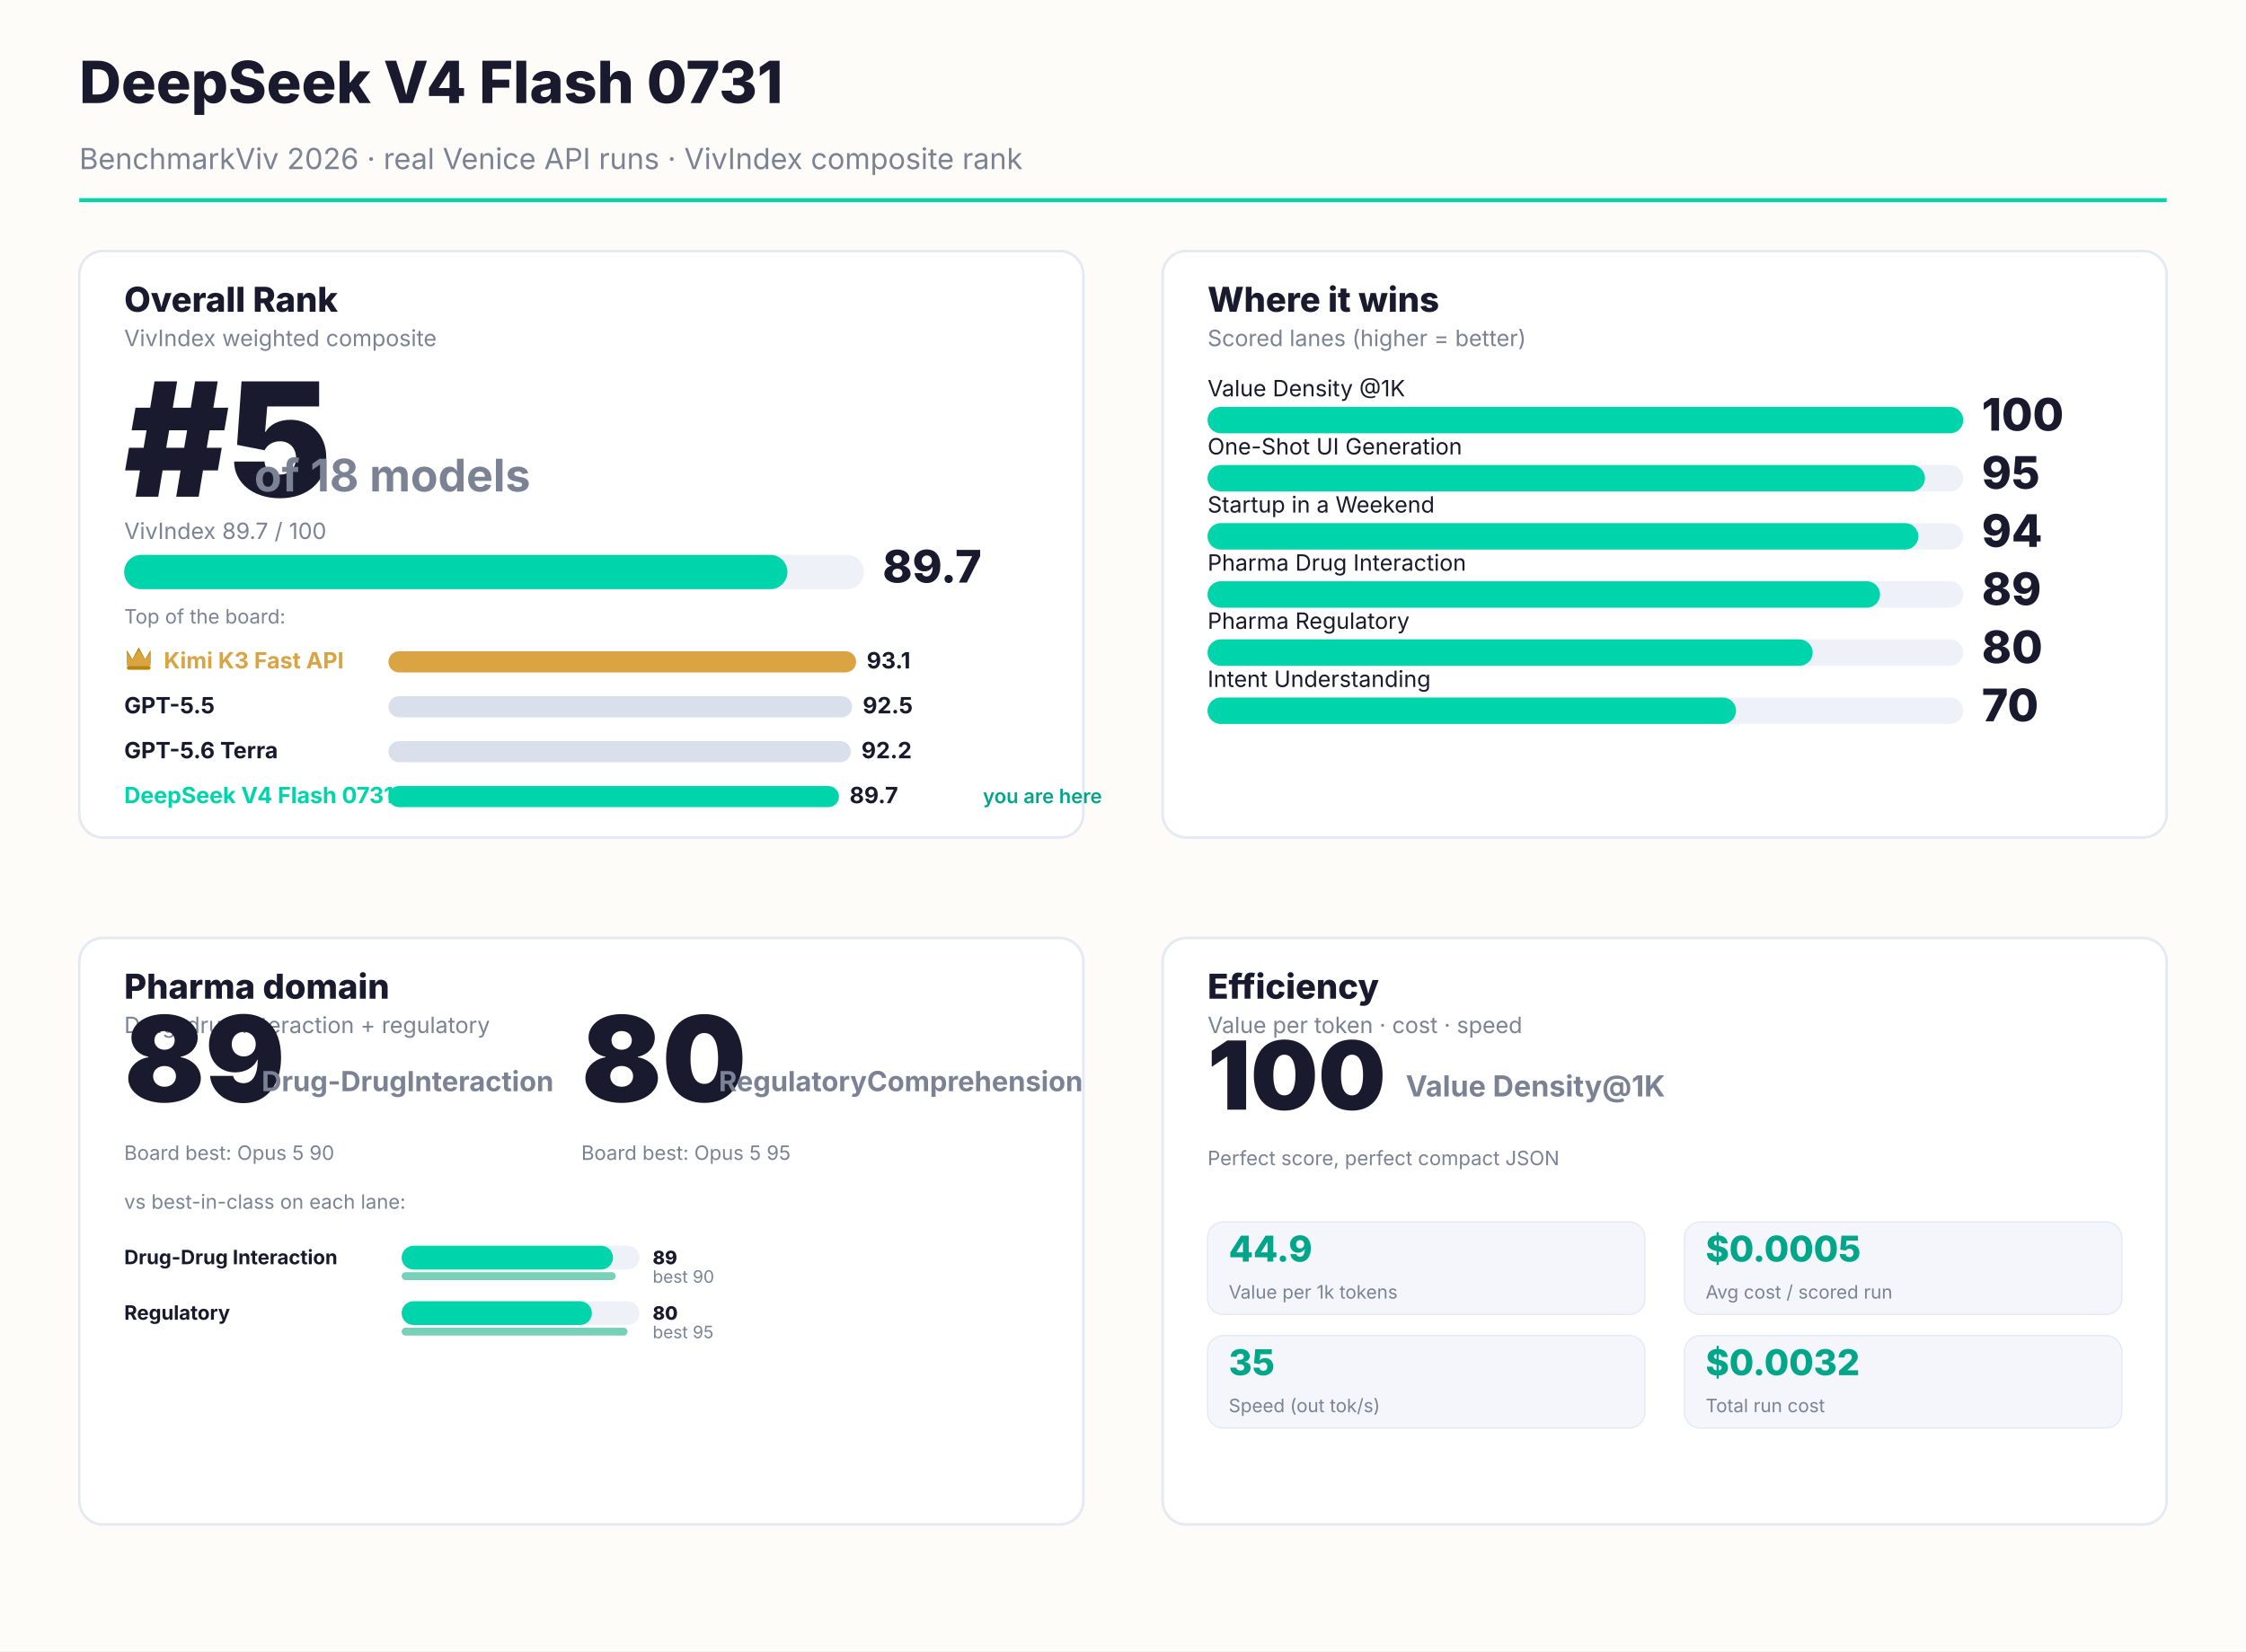
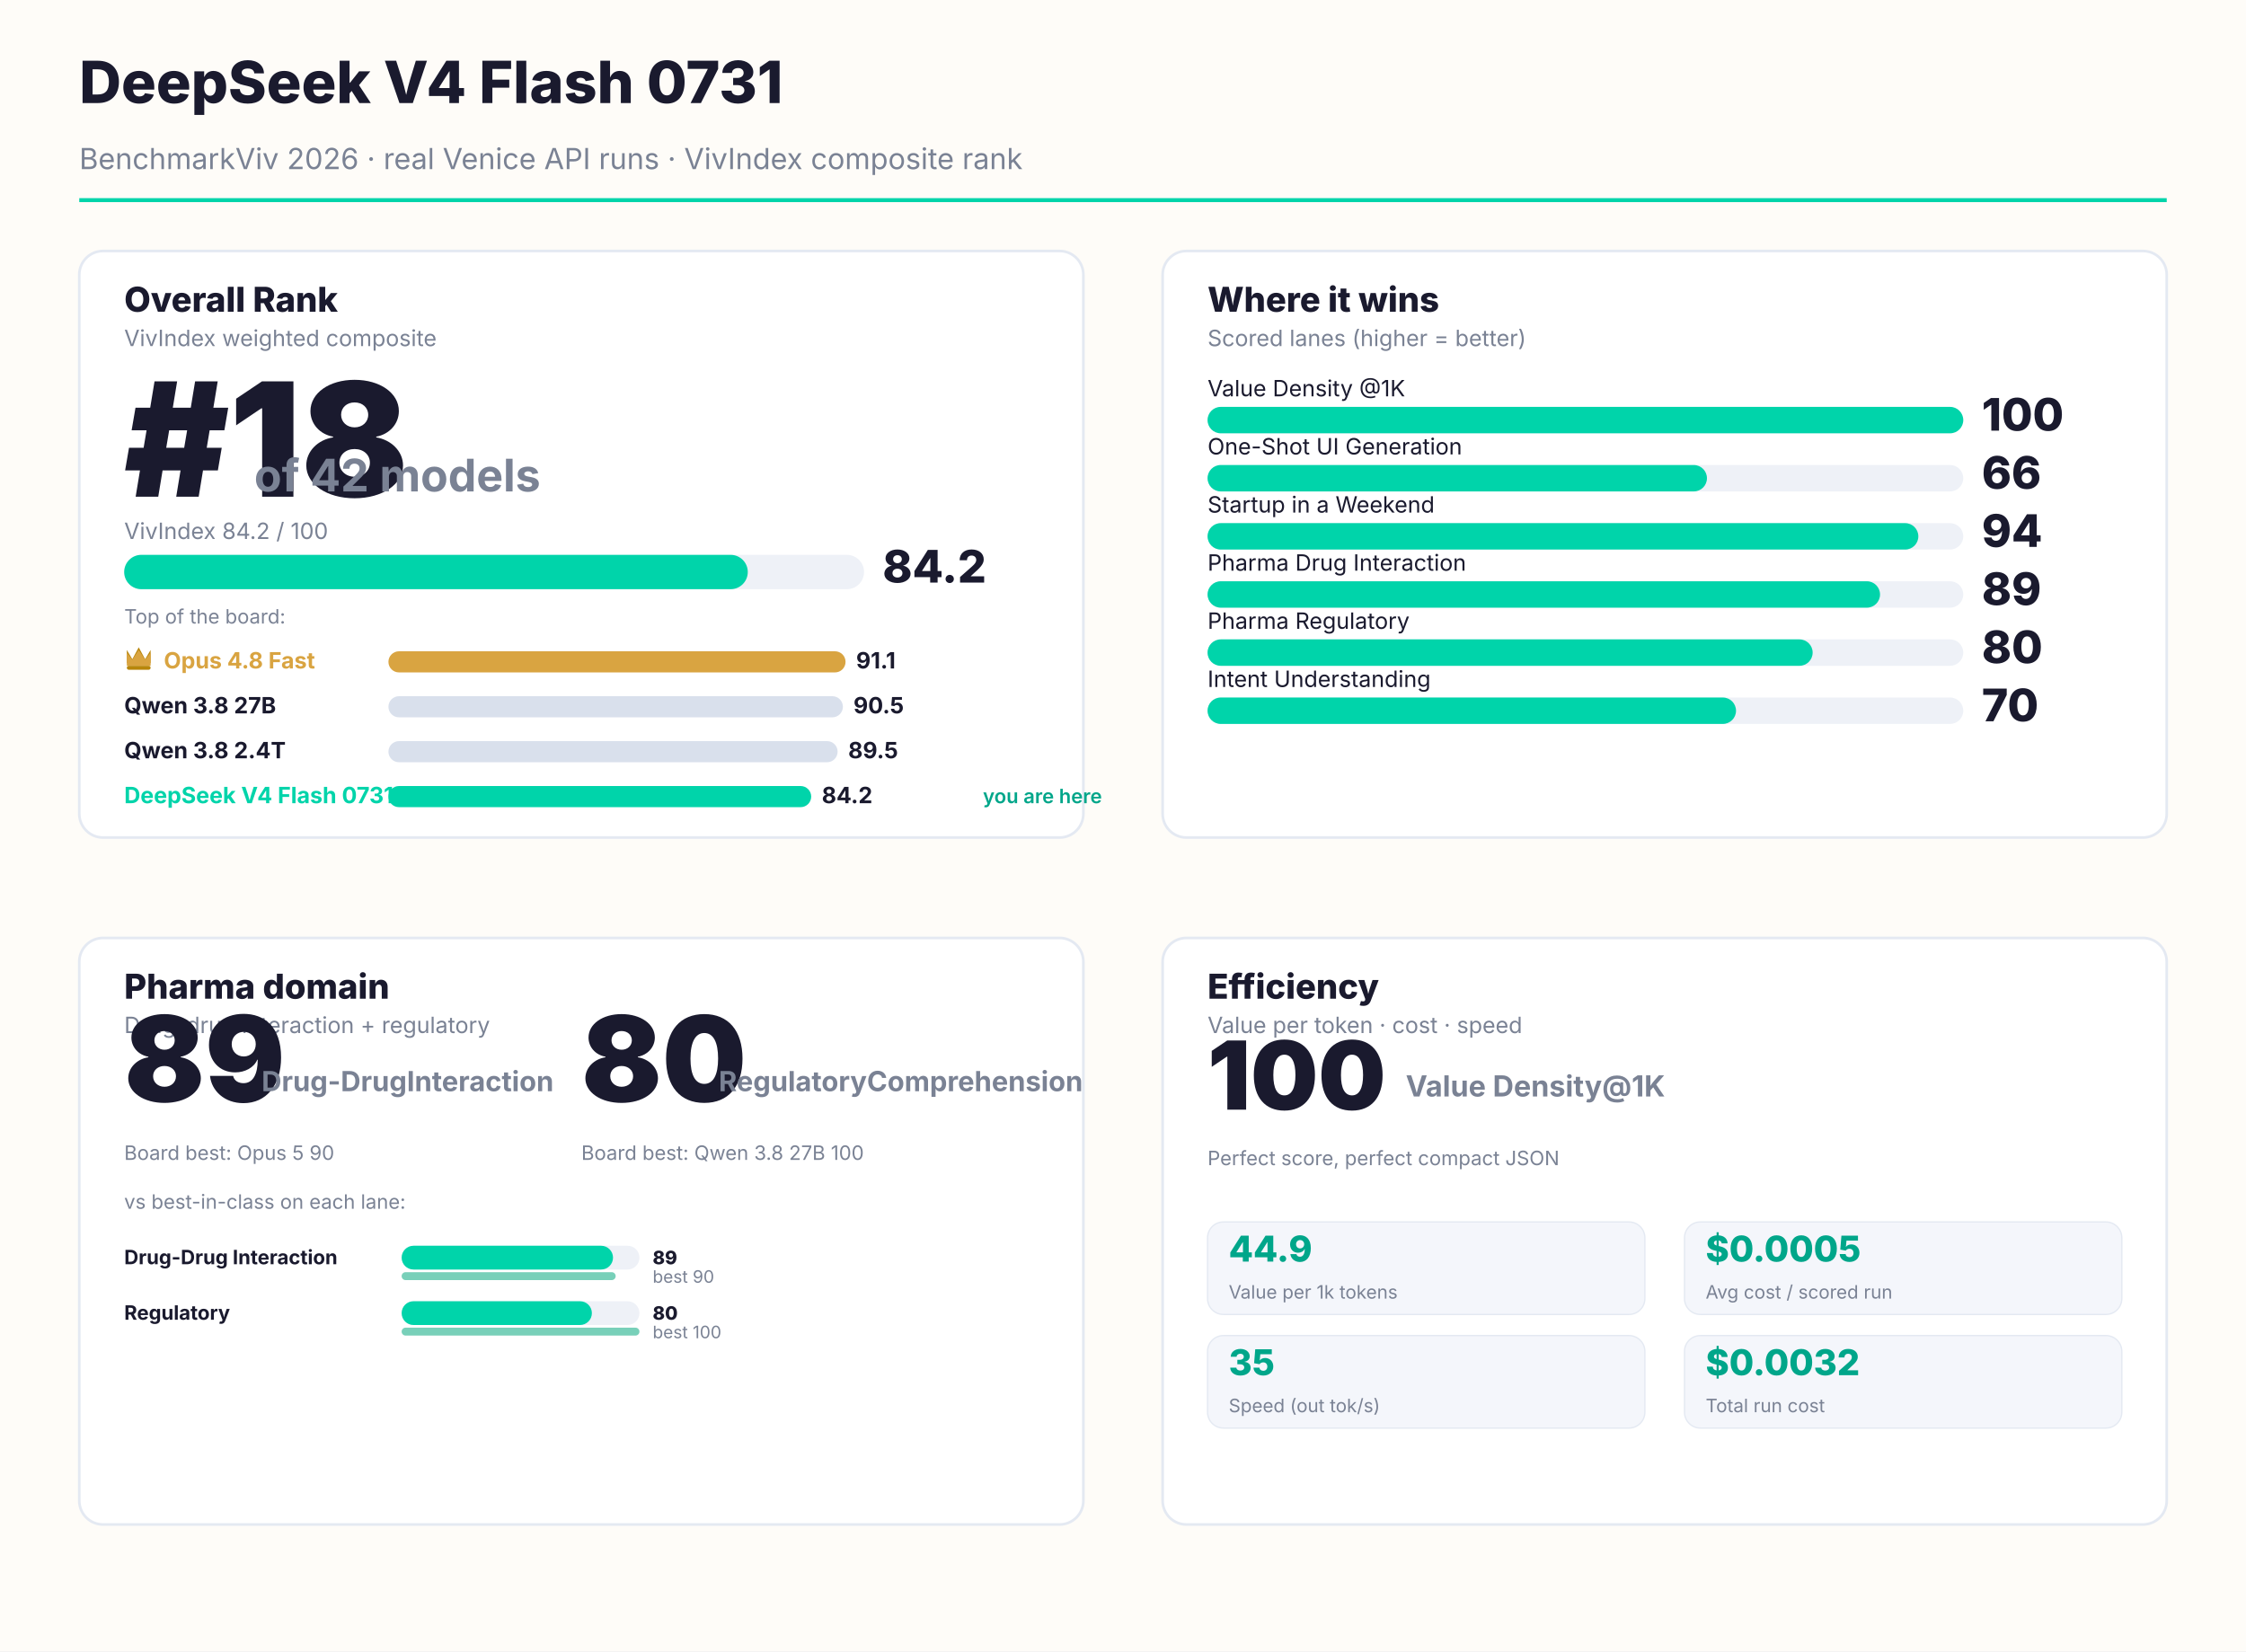
<svg xmlns="http://www.w3.org/2000/svg" width="1700" height="1250" viewBox="0 0 1700 1250" font-family="Inter, system-ui, sans-serif">
  <rect width="1700" height="1250" fill="#FEFCF8" />
  <text x="60" y="78" font-size="44" font-weight="800" fill="#1A1A2E">DeepSeek V4 Flash 0731</text>
  <text x="60" y="128" font-size="22" fill="#7a8294">BenchmarkViv 2026 · real Venice API runs · VivIndex composite rank</text>
  <rect x="60" y="150" width="1580" height="3" fill="#00D4AA" />
  <rect x="60.0" y="190.0" width="760.0" height="444.0" rx="18" fill="#FFFFFF" stroke="#e4e9f2" stroke-width="2" />
  <text x="94.0" y="236.0" font-size="26" font-weight="800" fill="#1A1A2E">Overall Rank</text>
  <text x="94.0" y="262.0" font-size="17" fill="#7a8294">VivIndex weighted composite</text>
-   <text x="94.0" y="376.0" font-size="120" font-weight="900" fill="#1A1A2E">#5</text>
-   <text x="192.4" y="372.0" font-size="34" font-weight="700" fill="#7a8294">of 18 models</text>
-   <text x="94.0" y="408.0" font-size="17" fill="#7a8294">VivIndex 89.7 / 100</text>
+   <text x="94.0" y="376.0" font-size="120" font-weight="900" fill="#1A1A2E">#18</text>
+   <text x="192.4" y="372.0" font-size="34" font-weight="700" fill="#7a8294">of 42 models</text>
+   <text x="94.0" y="408.0" font-size="17" fill="#7a8294">VivIndex 84.2 / 100</text>
  <rect x="94.0" y="420.0" width="560" height="26" rx="13" fill="#EEF1F7" />
-   <rect x="94.0" y="420.0" width="502" height="26" rx="13" fill="#00D4AA" />
-   <text x="668.0" y="441.0" font-size="34" font-weight="800" fill="#1A1A2E">89.7</text>
+   <rect x="94.0" y="420.0" width="472" height="26" rx="13" fill="#00D4AA" />
+   <text x="668.0" y="441.0" font-size="34" font-weight="800" fill="#1A1A2E">84.2</text>
  <text x="94.0" y="472.0" font-size="15" fill="#7a8294">Top of the board:</text>
  <g transform="translate(94.0,488.0)">
    <path d="M2 14 L2 4 L6.16 11.0 L11.0 2 L15.84 11.0 L20 4 L20 14 Z" fill="#B8860B" />
    <path d="M2 16 L2 6 L6.16 11.44 L11.0 4 L15.84 11.44 L20 6 L20 16" fill="#D9A441" />
    <rect x="2" y="16" width="18" height="3" rx="1.5" fill="#B8860B" />
  </g>
-   <text x="124.0" y="506.0" font-size="17" font-weight="700" fill="#D9A441">Kimi K3 Fast API</text>
-   <rect x="294.0" y="493.0" width="354" height="16" rx="8" fill="#D9A441" />
-   <text x="656" y="506.0" font-size="17" font-weight="700" fill="#1A1A2E">93.1</text>
-   <text x="94.0" y="540.0" font-size="17" font-weight="700" fill="#1A1A2E">GPT-5.5</text>
-   <rect x="294.0" y="527.0" width="351" height="16" rx="8" fill="#d9e0ec" />
-   <text x="653" y="540.0" font-size="17" font-weight="700" fill="#1A1A2E">92.5</text>
-   <text x="94.0" y="574.0" font-size="17" font-weight="700" fill="#1A1A2E">GPT-5.6 Terra</text>
-   <rect x="294.0" y="561.0" width="350" height="16" rx="8" fill="#d9e0ec" />
-   <text x="652" y="574.0" font-size="17" font-weight="700" fill="#1A1A2E">92.2</text>
+   <text x="124.0" y="506.0" font-size="17" font-weight="700" fill="#D9A441">Opus 4.8 Fast</text>
+   <rect x="294.0" y="493.0" width="346" height="16" rx="8" fill="#D9A441" />
+   <text x="648" y="506.0" font-size="17" font-weight="700" fill="#1A1A2E">91.1</text>
+   <text x="94.0" y="540.0" font-size="17" font-weight="700" fill="#1A1A2E">Qwen 3.8 27B</text>
+   <rect x="294.0" y="527.0" width="344" height="16" rx="8" fill="#d9e0ec" />
+   <text x="646" y="540.0" font-size="17" font-weight="700" fill="#1A1A2E">90.5</text>
+   <text x="94.0" y="574.0" font-size="17" font-weight="700" fill="#1A1A2E">Qwen 3.8 2.4T</text>
+   <rect x="294.0" y="561.0" width="340" height="16" rx="8" fill="#d9e0ec" />
+   <text x="642" y="574.0" font-size="17" font-weight="700" fill="#1A1A2E">89.5</text>
  <text x="94.0" y="608.0" font-size="17" font-weight="700" fill="#00D4AA">DeepSeek V4 Flash 0731</text>
-   <rect x="294.0" y="595.0" width="341" height="16" rx="8" fill="#00D4AA" />
-   <text x="643" y="608.0" font-size="17" font-weight="700" fill="#1A1A2E">89.7</text>
+   <rect x="294.0" y="595.0" width="320" height="16" rx="8" fill="#00D4AA" />
+   <text x="622" y="608.0" font-size="17" font-weight="700" fill="#1A1A2E">84.2</text>
  <text x="744" y="608.0" font-size="15" font-weight="600" fill="#00A68A">you are here</text>
  <rect x="880.0" y="190.0" width="760.0" height="444.0" rx="18" fill="#FFFFFF" stroke="#e4e9f2" stroke-width="2" />
  <text x="914.0" y="236.0" font-size="26" font-weight="800" fill="#1A1A2E">Where it wins</text>
  <text x="914.0" y="262.0" font-size="17" fill="#7a8294">Scored lanes (higher = better)</text>
  <text x="914.0" y="300.0" font-size="17" fill="#1A1A2E">Value Density @1K</text>
  <rect x="914.0" y="308.0" width="572.0" height="20" rx="10" fill="#EEF1F7" />
  <rect x="914.0" y="308.0" width="572" height="20" rx="10" fill="#00D4AA" />
  <text x="1500" y="326.0" font-size="34" font-weight="800" fill="#1A1A2E">100</text>
  <text x="914.0" y="344.0" font-size="17" fill="#1A1A2E">One-Shot UI Generation</text>
  <rect x="914.0" y="352.0" width="572.0" height="20" rx="10" fill="#EEF1F7" />
-   <rect x="914.0" y="352.0" width="543" height="20" rx="10" fill="#00D4AA" />
-   <text x="1500" y="370.0" font-size="34" font-weight="800" fill="#1A1A2E">95</text>
+   <rect x="914.0" y="352.0" width="378" height="20" rx="10" fill="#00D4AA" />
+   <text x="1500" y="370.0" font-size="34" font-weight="800" fill="#1A1A2E">66</text>
  <text x="914.0" y="388.0" font-size="17" fill="#1A1A2E">Startup in a Weekend</text>
  <rect x="914.0" y="396.0" width="572.0" height="20" rx="10" fill="#EEF1F7" />
  <rect x="914.0" y="396.0" width="538" height="20" rx="10" fill="#00D4AA" />
  <text x="1500" y="414.0" font-size="34" font-weight="800" fill="#1A1A2E">94</text>
  <text x="914.0" y="432.0" font-size="17" fill="#1A1A2E">Pharma Drug Interaction</text>
  <rect x="914.0" y="440.0" width="572.0" height="20" rx="10" fill="#EEF1F7" />
  <rect x="914.0" y="440.0" width="509" height="20" rx="10" fill="#00D4AA" />
  <text x="1500" y="458.0" font-size="34" font-weight="800" fill="#1A1A2E">89</text>
  <text x="914.0" y="476.0" font-size="17" fill="#1A1A2E">Pharma Regulatory</text>
  <rect x="914.0" y="484.0" width="572.0" height="20" rx="10" fill="#EEF1F7" />
  <rect x="914.0" y="484.0" width="458" height="20" rx="10" fill="#00D4AA" />
  <text x="1500" y="502.0" font-size="34" font-weight="800" fill="#1A1A2E">80</text>
  <text x="914.0" y="520.0" font-size="17" fill="#1A1A2E">Intent Understanding</text>
  <rect x="914.0" y="528.0" width="572.0" height="20" rx="10" fill="#EEF1F7" />
  <rect x="914.0" y="528.0" width="400" height="20" rx="10" fill="#00D4AA" />
  <text x="1500" y="546.0" font-size="34" font-weight="800" fill="#1A1A2E">70</text>
  <rect x="60.0" y="710.0" width="760.0" height="444.0" rx="18" fill="#FFFFFF" stroke="#e4e9f2" stroke-width="2" />
  <text x="94.0" y="756.0" font-size="26" font-weight="800" fill="#1A1A2E">Pharma domain</text>
  <text x="94.0" y="782.0" font-size="17" fill="#7a8294">Drug-drug interaction + regulatory</text>
  <text x="94.0" y="834.0" font-size="90" font-weight="900" fill="#1A1A2E">89</text>
  <text x="198.0" y="826.0" font-size="21" font-weight="700" fill="#7a8294">Drug-Drug
Interaction</text>
  <text x="94.0" y="878.0" font-size="15" fill="#7a8294">Board best: Opus 5 90</text>
  <text x="440.0" y="834.0" font-size="90" font-weight="900" fill="#1A1A2E">80</text>
  <text x="544.0" y="826.0" font-size="21" font-weight="700" fill="#7a8294">Regulatory
Comprehension</text>
-   <text x="440.0" y="878.0" font-size="15" fill="#7a8294">Board best: Opus 5 95</text>
+   <text x="440.0" y="878.0" font-size="15" fill="#7a8294">Board best: Qwen 3.8 27B 100</text>
  <text x="94.0" y="915.0" font-size="15" fill="#7a8294">vs best-in-class on each lane:</text>
  <text x="94.0" y="957.0" font-size="15" font-weight="700" fill="#1A1A2E">Drug-Drug Interaction</text>
  <rect x="304.0" y="943.0" width="180" height="18" rx="9" fill="#EEF1F7" />
  <rect x="304.0" y="943.0" width="160" height="18" rx="9" fill="#00D4AA" />
  <text x="494.0" y="957.0" font-size="14" font-weight="800" fill="#1A1A2E">89</text>
  <rect x="304.0" y="963.0" width="162" height="6" rx="3" fill="#0aa97f" opacity="0.55" />
  <text x="494.0" y="971.0" font-size="13" fill="#7a8294">best 90</text>
  <text x="94.0" y="999.0" font-size="15" font-weight="700" fill="#1A1A2E">Regulatory</text>
  <rect x="304.0" y="985.0" width="180" height="18" rx="9" fill="#EEF1F7" />
  <rect x="304.0" y="985.0" width="144" height="18" rx="9" fill="#00D4AA" />
  <text x="494.0" y="999.0" font-size="14" font-weight="800" fill="#1A1A2E">80</text>
-   <rect x="304.0" y="1005.0" width="171" height="6" rx="3" fill="#0aa97f" opacity="0.55" />
-   <text x="494.0" y="1013.0" font-size="13" fill="#7a8294">best 95</text>
+   <rect x="304.0" y="1005.0" width="180" height="6" rx="3" fill="#0aa97f" opacity="0.55" />
+   <text x="494.0" y="1013.0" font-size="13" fill="#7a8294">best 100</text>
  <rect x="880.0" y="710.0" width="760.0" height="444.0" rx="18" fill="#FFFFFF" stroke="#e4e9f2" stroke-width="2" />
  <text x="914.0" y="756.0" font-size="26" font-weight="800" fill="#1A1A2E">Efficiency</text>
  <text x="914.0" y="782.0" font-size="17" fill="#7a8294">Value per token · cost · speed</text>
  <text x="914.0" y="840.0" font-size="72" font-weight="900" fill="#1A1A2E">100</text>
  <text x="1064.0" y="830.0" font-size="22" font-weight="700" fill="#7a8294">Value Density
@1K</text>
  <text x="914.0" y="882.0" font-size="15" fill="#7a8294">Perfect score, perfect compact JSON</text>
  <rect x="914" y="925.0" width="331" height="70" rx="12" fill="#f4f6fb" stroke="#e4e9f2" />
  <text x="930" y="955.0" font-size="27" font-weight="800" fill="#00A68A">44.9</text>
  <text x="930" y="983.0" font-size="14" fill="#7a8294">Value per 1k tokens</text>
  <rect x="1275" y="925.0" width="331" height="70" rx="12" fill="#f4f6fb" stroke="#e4e9f2" />
  <text x="1291" y="955.0" font-size="27" font-weight="800" fill="#00A68A">$0.0005</text>
  <text x="1291" y="983.0" font-size="14" fill="#7a8294">Avg cost / scored run</text>
  <rect x="914" y="1011.0" width="331" height="70" rx="12" fill="#f4f6fb" stroke="#e4e9f2" />
  <text x="930" y="1041.0" font-size="27" font-weight="800" fill="#00A68A">35</text>
  <text x="930" y="1069.0" font-size="14" fill="#7a8294">Speed (out tok/s)</text>
  <rect x="1275" y="1011.0" width="331" height="70" rx="12" fill="#f4f6fb" stroke="#e4e9f2" />
  <text x="1291" y="1041.0" font-size="27" font-weight="800" fill="#00A68A">$0.0032</text>
  <text x="1291" y="1069.0" font-size="14" fill="#7a8294">Total run cost</text>
</svg>
